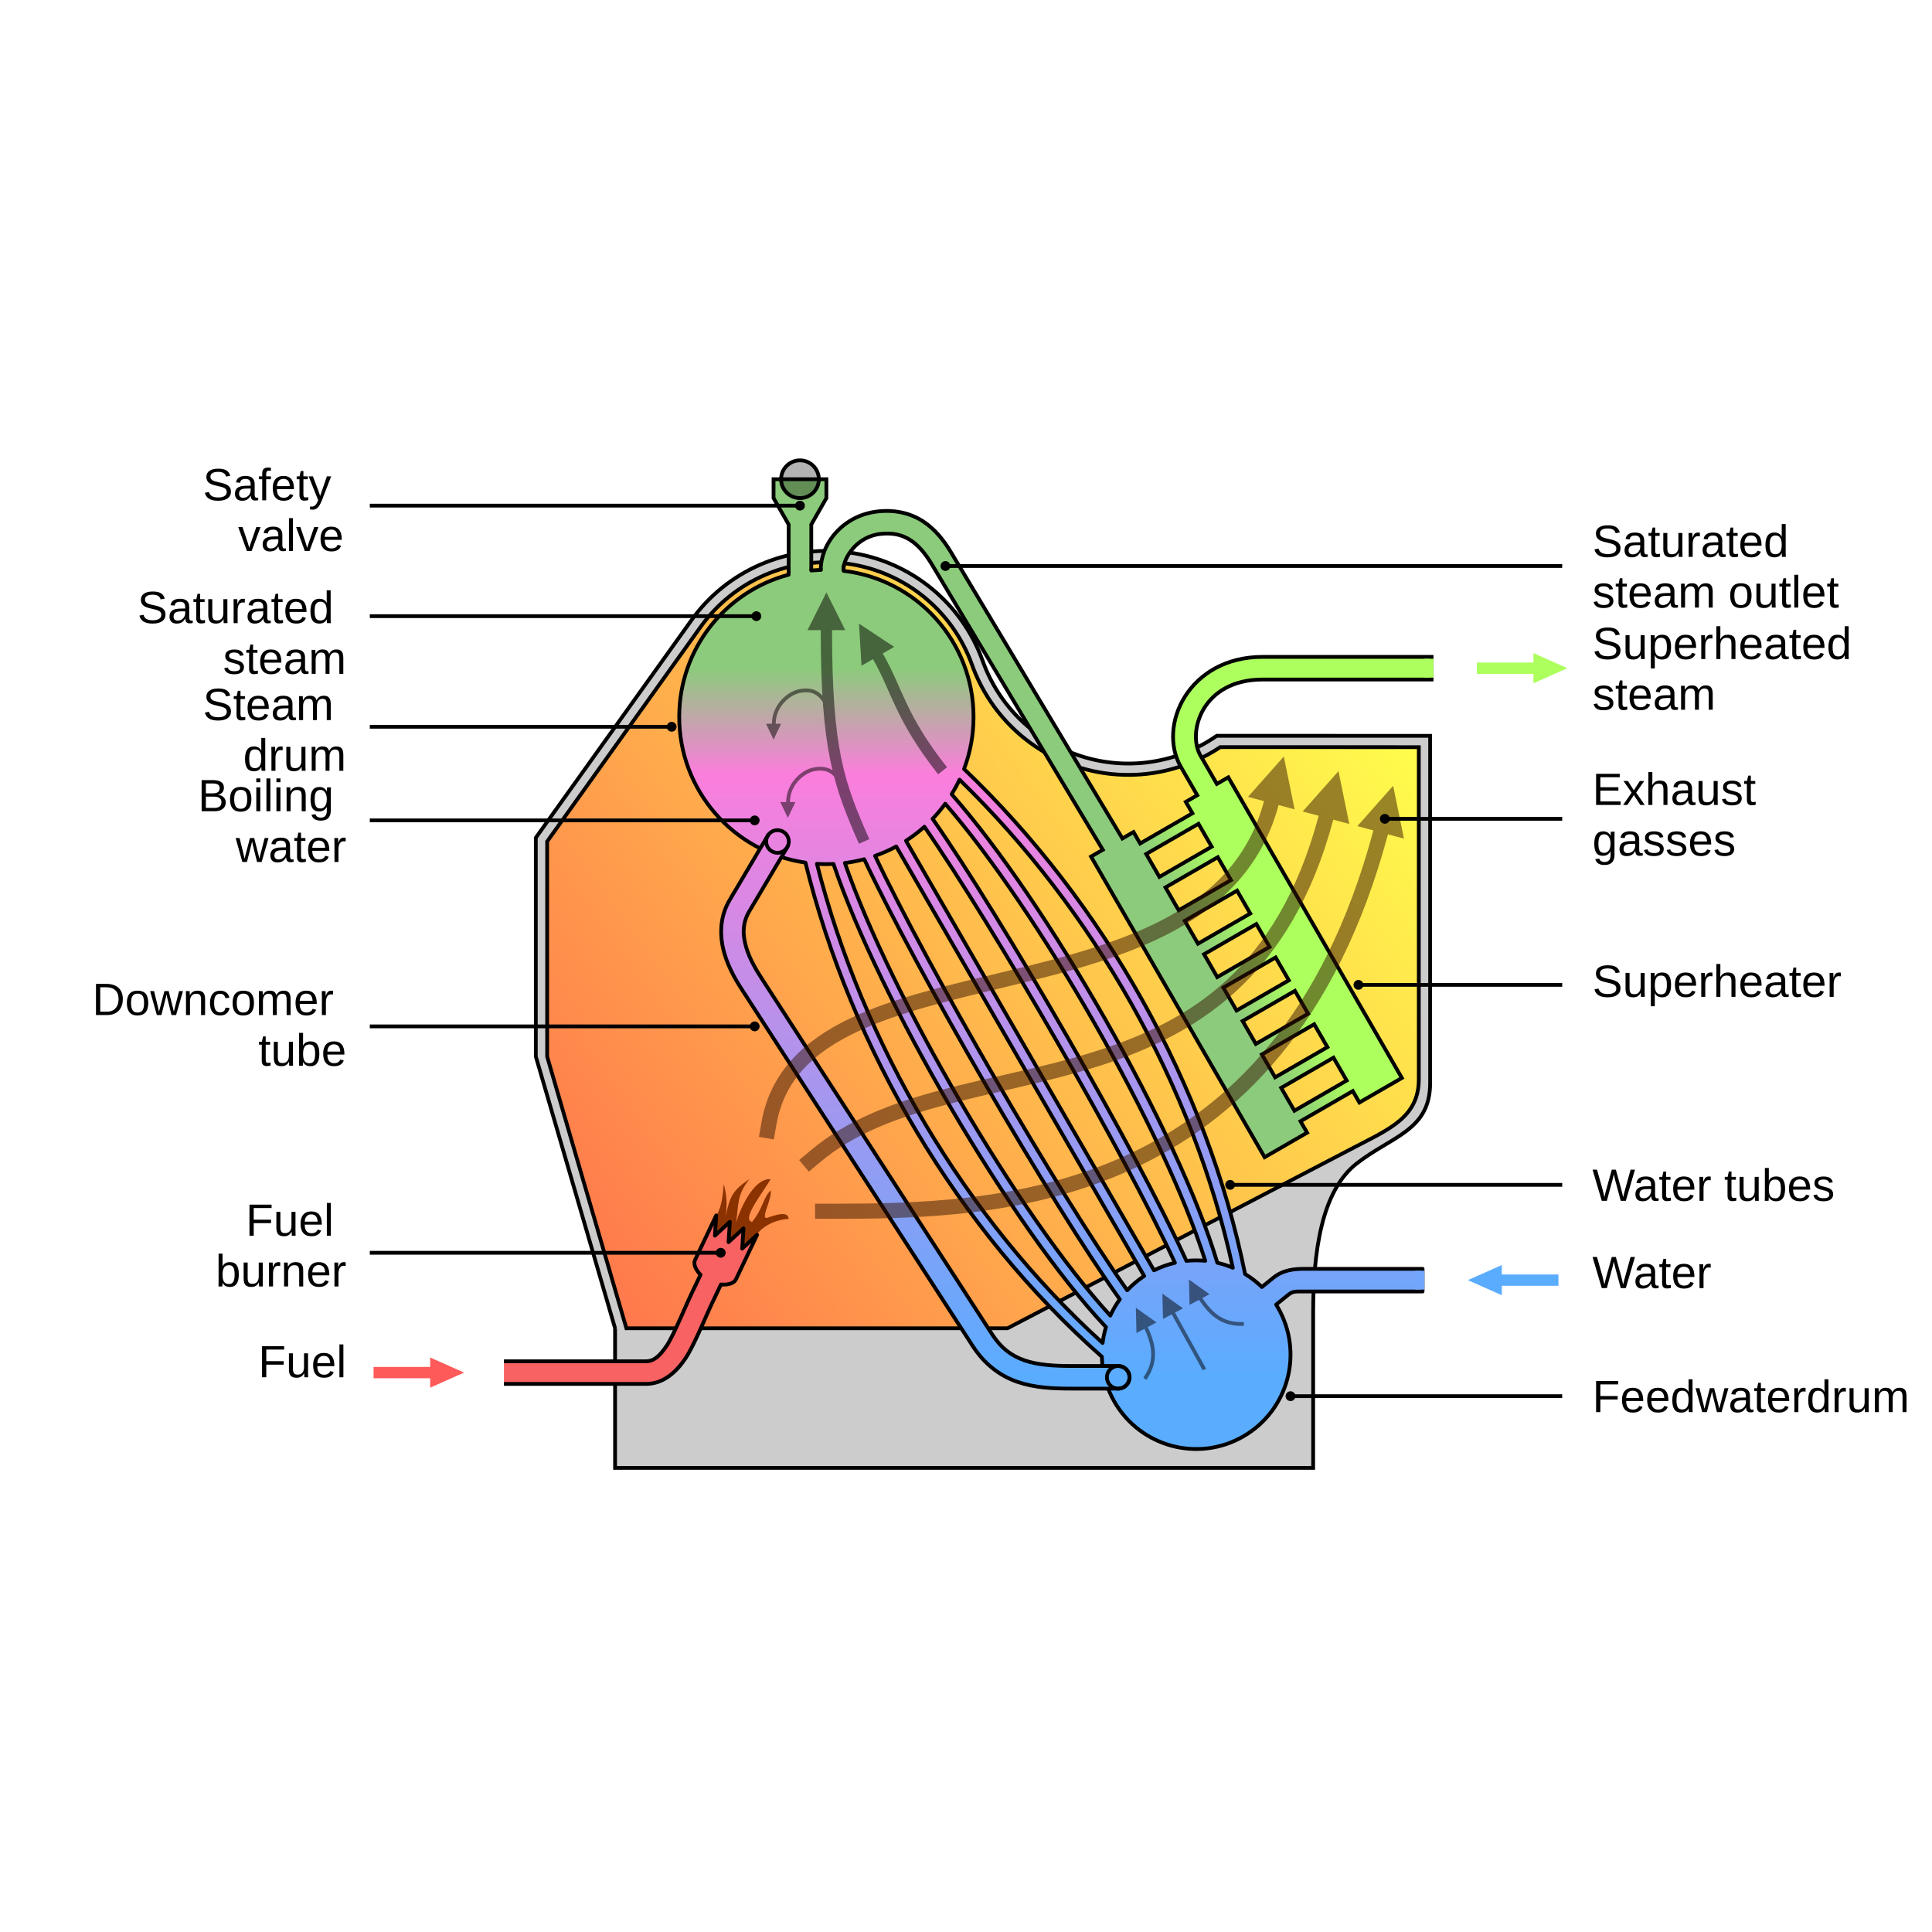
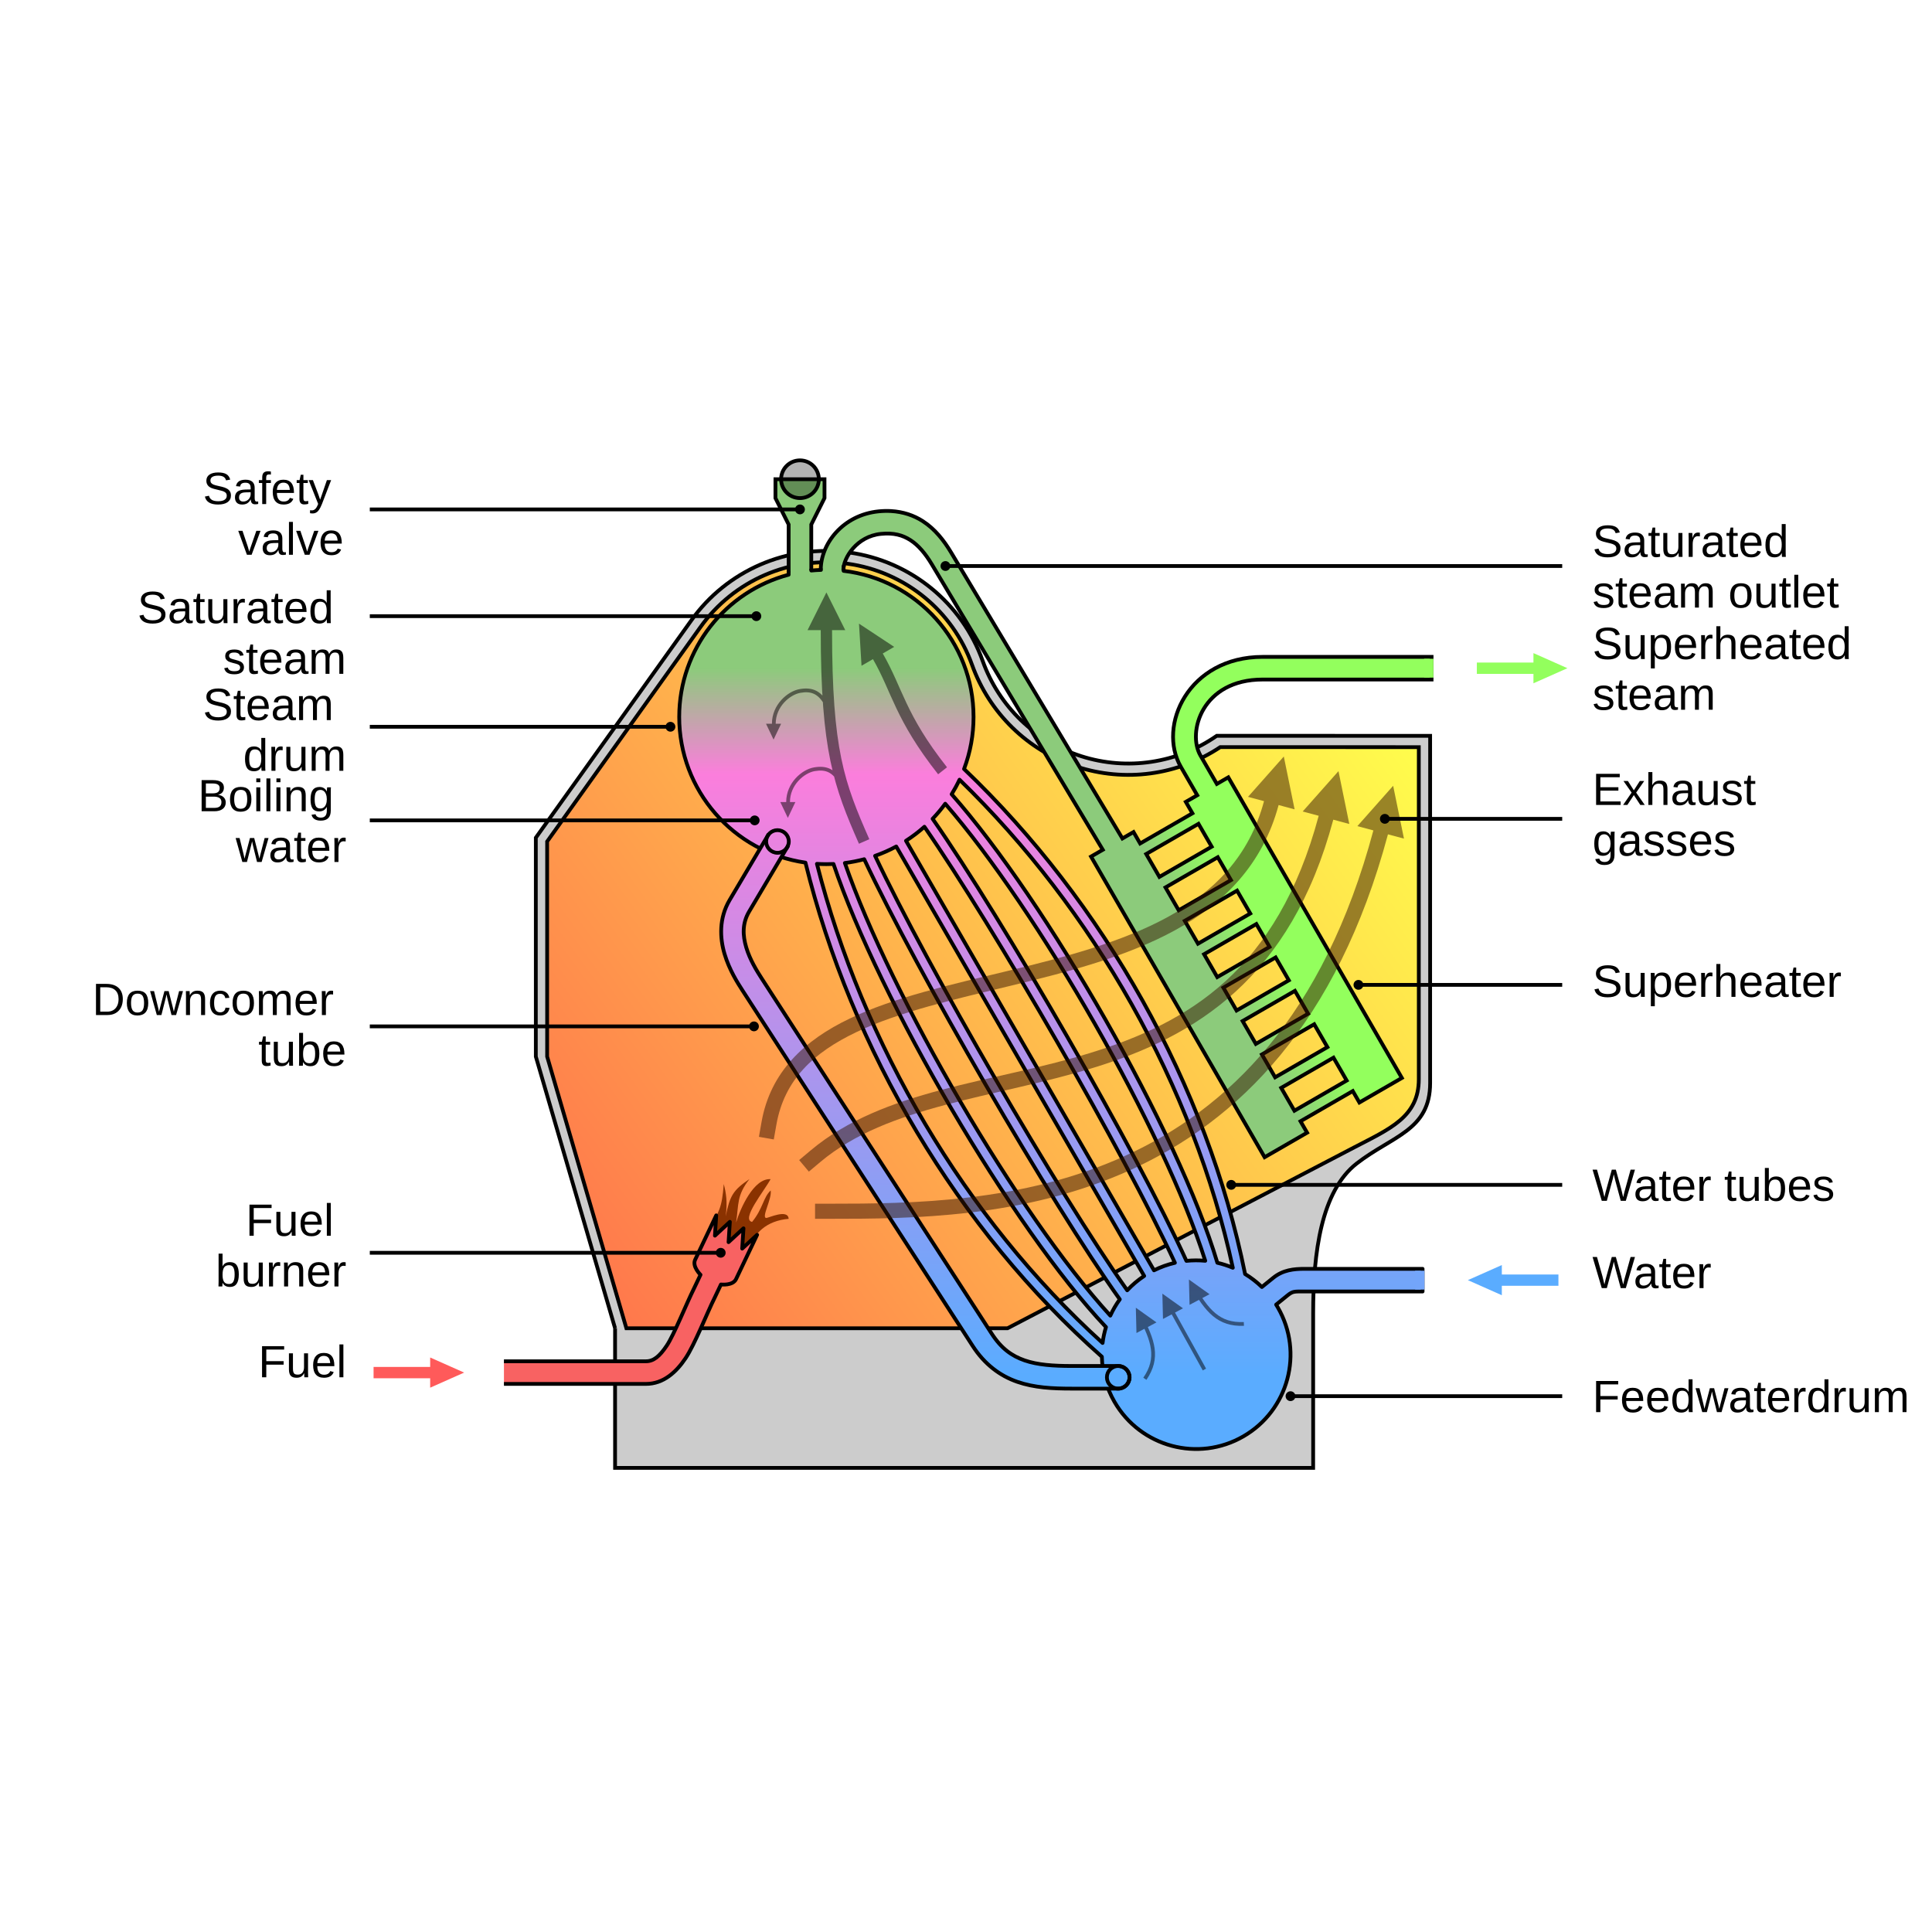
<svg xmlns="http://www.w3.org/2000/svg" viewBox="0 0 512 512">
  <defs>
    <marker id="marker" overflow="visible" orient="auto">
-       <circle r="1.3" cx="0" cy="0" />
+       <circle r="1.3" />
    </marker>
    <linearGradient id="gradient1" x1="166" x2="376" y1="352" y2="198" gradientUnits="userSpaceOnUse">
      <stop stop-color="#ff784c" offset="0" />
      <stop stop-color="#fffd4c" offset="1" />
    </linearGradient>
    <linearGradient id="gradient2" x1="323.39" x2="337.25" y1="260.34" y2="252.34" gradientUnits="userSpaceOnUse">
      <stop stop-color="#8ccb7b" offset="0" />
-       <stop stop-color="#adff5d" offset="1" />
+       <stop stop-color="#93ff5d" offset="1" />
    </linearGradient>
    <linearGradient id="gradient3" x1="215" x2="215" y1="364.44" y2="177" gradientUnits="userSpaceOnUse">
      <stop stop-color="#5aacff" offset="0" />
-       <stop stop-color="#fb7edc" offset="0.85" />
+       <stop stop-color="#fb7edc" offset=".85" />
      <stop stop-color="#8ccb7b" offset="1" />
    </linearGradient>
  </defs>
  <path fill="#ccc" stroke="#000" d="m163 352-21-72v-58l41.154-57.516c9.419-13.302 25.563-20.304 41.819-18.077 16.255 2.227 29.921 13.314 35.452 28.761 4.303 12.018 13.958 21.346 26.118 25.233 12.159 3.886 25.435 1.888 35.907-5.404l56.551 3e-3v92c0 12.571-10 14-19.432 21.316s-11.568 23.684-11.568 39.684v41h-185v-37" />
  <path fill="url(#gradient1)" stroke="#000" d="m285.19 203.12c12.852 4.256 26.947 2.359 38.196-5.13l52.612 0.014v88c0 10-7.7 13.148-17 18l-92 48h-101l-21-72v-57l40.631-56.823c8.851-12.411 23.883-18.886 39.002-16.788 15.119 2.097 27.821 12.42 32.967 26.79 4.564 12.746 14.741 22.681 27.592 26.937z" />
-   <path fill="#8ccb7b" stroke="#000" d="m209 152.3v-13.301l-4-7v-5h14v5l-4 7v12.203" />
+   <path fill="#8ccb7b" stroke="#000" d="m209 152.3v-13.301l-3.5-7v-5h13v5l-3.5 7v12.203" />
  <path fill="url(#gradient2)" stroke="#000" d="m223.51 151c0-3.131 3.516-8.865 9.928-9.516 3.404-0.345 5.761 0.318 7.854 1.67s3.936 3.534 5.644 6.387l45.316 75.661-3.115 1.798 46 79.674 11.258-6.5-1.75-3.031 13.857-8 1.75 3.031 11.258-6.5-46-79.674-3.031 1.75-4.352-7.537c-3.549-6.146 0.417-20.133 16.473-20.133h44.785v-6h-44.785c-19.668 0-27.939 18.272-21.668 29.133l4.352 7.537-3.031 1.75 1.75 3.031-13.857 8-1.75-3.031-2.947 1.702-45.363-75.743c-1.984-3.313-4.351-6.286-7.535-8.344-2.388-1.544-5.228-2.494-8.416-2.678-1.063-0.061-2.164-0.037-3.301 0.078-9.492 0.963-15.322 8.615-15.322 15.484m100.1 67.322 3.5 6.062-13.857 8-3.5-6.062zm5.109 8.852 3.5 6.062-13.855 8-3.5-6.062zm5.113 8.854 3.5 6.062-13.857 8-3.5-6.062zm5.109 8.852 3.5 6.062-13.855 8-3.5-6.062zm5.111 8.854 3.5 6.062-13.855 8-3.5-6.062zm5.111 8.852 3.5 6.062-13.857 8-3.5-6.062zm5.111 8.855 3.5 6.061-13.855 8-3.5-6.061zm5.111 8.852 3.5 6.061-13.857 8-3.5-6.061z" />
  <path fill="url(#gradient3)" stroke="#000" stroke-linejoin="round" stroke-linecap="square" d="m209 151.81v0.492c-16.693 4.417-29 19.618-29 37.699 9.8e-4 19.396 14.255 35.843 33.453 38.602 12.165 49.511 40.418 97.282 78.553 130.94 0.09 4.205 1.24 8.32 3.344 11.963 6.904 11.957 22.193 16.054 34.15 9.15s16.054-22.193 9.15-34.15c-0.15-0.259-0.304-0.515-0.463-0.768l3.029-2.451c1.407-1.137 1.775-1.031 4.533-1.031h31.25v-6h-31.25c-2.895 0-5.753 0.301-8.307 2.365l-3.029 2.449c-1.35-1.31-2.843-2.464-4.451-3.439-10.11-50.017-37.5-98.523-74.479-133.84 1.663-4.404 2.516-9.073 2.516-13.781 0-19.993-15.046-36.462-34.432-38.725-0.11-0.239-0.045-0.71-0.01-0.965m30.725 56.303c35.5 34.451 61.957 81.083 72.428 129.35-1.325-0.558-2.696-1.002-4.098-1.324-10.37-34.783-45.313-95.786-70.416-124.17 0.767-1.245 1.463-2.532 2.086-3.856zm-3.783 6.379c24.545 28.247 57.952 86.464 68.906 121.12-1.661-0.16-3.334-0.154-4.994 0.019-12.99-28.592-48.654-90.5-67.26-117.15 1.204-1.256 2.322-2.591 3.348-3.996zm-5.523 6.096c18.504 26.664 53.136 86.766 66.387 115.56-1.92 0.444-3.78 1.113-5.543 1.994l-65.722-113.84c1.721-1.108 3.353-2.349 4.879-3.713zm-7.463 5.238 65.709 113.81c-1.644 1.085-3.154 2.361-4.498 3.801-18.281-25.831-52.936-85.731-66.818-115.14 1.931-0.677 3.806-1.505 5.607-2.477zm-8.488 3.363c13.838 29.511 49.507 91.145 67.734 116.64-0.98 1.351-1.822 2.797-2.514 4.316-24.472-26.743-58.074-84.546-70.346-119.95 1.729-0.218 3.441-0.553 5.125-1zm-12.531 1.23c0.834 0.053 1.67 0.08 2.506 0.08 0.628 1.9e-4 1.256-0.015 1.883-0.045 12.138 35.974 47.354 96.437 72.213 122.73-0.421 1.375-0.722 2.783-0.9 4.209-36.456-33.103-63.562-79.154-75.701-126.97z" />
  <path fill="url(#gradient3)" stroke="#000" stroke-linejoin="round" stroke-linecap="square" d="m203.46 221.47-10.088 17.029c-2.87 4.844-2.616 10.078-1.361 14.299 1.255 4.221 3.459 7.676 4.783 9.721l60.979 94.174c3.191 4.927 7.299 7.939 11.818 9.504s9.345 1.803 14.451 1.803h12.299c1.657 0 3-1.343 3-3s-1.343-3-3-3h-12.299c-4.894 0-9.07-0.289-12.488-1.473-3.419-1.184-6.185-3.141-8.744-7.094l-60.98-94.174c-1.274-1.967-3.111-4.956-4.066-8.17-0.956-3.214-1.082-6.403 0.771-9.531l10.088-17.029" />
  <path fill="#8a3200" d="m187.68 326.55c2.945-5.895 3.616-6.175 4.122-12.762 0.592 2.237 1.043 4.681 0.507 8.57 1.136-5.53 1.963-6.947 6.305-9.891-3.435 4.395-2.802 6.605-3.544 11.515 1.089-3.668 4.674-11.793 9.141-11.492-1.596 3.021-7.94 10.687-4.899 11.329 2.898-3.527 2.962-6.559 4.929-8.332 0.368 2.239-2.549 7.187-1.178 7.288 0.513 0.038 5.788-2.502 5.935 0.235-5.678 0.44-9.642 3.809-10.506 8.746z" />
  <path fill="#f86262" stroke="#000" stroke-linejoin="round" d="m133.55 360.75h37.658c1.979 0 3.571-1.268 5.502-4.164 1.931-2.896 5.214-11.15 7.241-15.202l1.693-3.56s-2.28-2.192-1.421-3.998l5.584-11.74-0.342 5.374 3.954-3.656-0.342 5.374 3.954-3.656-0.342 5.374 3.954-3.656-5.584 11.74c-0.859 1.806-3.998 1.421-3.998 1.421l-1.718 3.612c-1.948 3.896-5.237 12.298-7.641 15.902-2.404 3.604-5.813 6.834-10.494 6.834h-37.658" />
  <path fill="none" stroke="#000" d="m209.04 223c0 1.657-1.343 3-3 3s-3-1.343-3-3 1.343-3 3-3 3 1.343 3 3zm90.3 142c0 1.657-1.343 3-3 3s-3-1.343-3-3 1.343-3 3-3 3 1.343 3 3z" />
  <path fill="none" stroke="#000" stroke-linejoin="round" d="m215 150.73v0.468c0.844-0.086 1.699-0.135 2.559-0.166 0 0-0.055-0.1-0.044-0.435" />
-   <path opacity="0.5" d="m208.85 212.55-2.064-1e-5 2 4.199 2-4.199zm9.188-9.313c-0.759-0.068-1.533-3e-3 -2.303 0.129-1.628 0.279-3.441 1.297-4.883 2.879s-2.502 3.749-2.502 6.305h1c0-2.28 0.939-4.203 2.24-5.631 1.301-1.428 2.971-2.338 4.312-2.568 1.429-0.245 2.705-0.219 3.869 0.424s2.278 1.944 3.266 4.424l0.93-0.371c-1.039-2.609-2.283-4.139-3.711-4.928-0.714-0.394-1.46-0.594-2.219-0.662zm-3.783-20.75c-0.759-0.068-1.533-5e-3 -2.303 0.127-1.628 0.279-3.441 1.299-4.883 2.881-1.442 1.582-2.502 3.749-2.502 6.305h1c0-2.28 0.939-4.203 2.24-5.631 1.301-1.428 2.971-2.338 4.312-2.568 1.429-0.245 2.705-0.219 3.869 0.424s2.278 1.944 3.266 4.424l0.93-0.371c-1.039-2.609-2.283-4.141-3.711-4.93-0.714-0.394-1.46-0.593-2.219-0.66zm4.748-25.488-5 10h10zm-1.5 10c0 32.105 3.464 41.424 10.127 56.604l2.746-1.207c-6.639-15.125-9.873-23.501-9.873-55.396zm-12.436 24.801-2.064-1e-5 2 4.199 2-4.199z" />
-   <path opacity="0.5" d="m233.94 173.18-2.598 1.5c5.037 8.724 5.845 16.021 17.27 30.512l2.356-1.857c-11.165-14.161-11.707-20.939-17.027-30.154zm-6.299-7.91 0.67 11.16 8.66-5z" />
-   <path opacity="0.5" d="m301.01 346.56 0.165 6.706 5.299-2.815zm0.558 2.116c1.805 3.394 3.07 6.205 3.424 8.79 0.354 2.585-0.162 4.955-2.004 7.642l0.823 0.567c1.952-2.846 2.555-5.541 2.171-8.344-0.383-2.803-1.711-5.701-3.531-9.125z" />
-   <path opacity="0.5" d="m308.04 342.83 0.165 6.706 5.299-2.815zm1.4 1.497-0.875 0.484 10.18 18.367 0.875-0.484z" />
-   <path opacity="0.5" d="m315.08 339.09 0.165 6.706 5.299-2.815zm1.355 1.351-0.867 0.498c1.938 3.359 3.692 6.021 5.865 7.832 2.173 1.811 4.778 2.729 8.226 2.583l-0.044-0.998c-3.255 0.138-5.538-0.682-7.542-2.352-2.004-1.67-3.717-4.233-5.638-7.563z" />
-   <path fill="#331300" opacity="0.5" d="m363.96 220.07c-13.23 49.374-38.549 73.854-65.873 86.277-27.324 12.424-56.789 12.648-78.09 12.648h-4v4h4c21.324 0 51.454-0.144 79.744-13.008s54.606-38.588 68.082-88.883zm5.239-11.829-9.481 10.692 12.346 3.308z" />
-   <path fill="#331300" opacity="0.5" d="m354.71 204.36-9.481 10.692 12.346 3.308zm-5.241 11.829c-10.984 40.992-34.587 54.871-60.637 62.881-26.049 8.01-54.595 9.519-73.982 25.787l-3.064 2.57 2.57 3.064 3.064-2.572c17.971-15.079 45.915-16.824 72.588-25.025s52.024-23.489 63.326-65.67z" />
-   <path fill="#331300" opacity="0.5" d="m334.98 212.31c-3.939 14.701-13.245 23.99-25.482 30.695-12.237 6.705-27.38 10.664-42.42 14.297s-29.965 6.931-41.902 12.631c-11.937 5.7-21.011 14.085-23.359 27.402l-0.695 3.939 3.939 0.695 0.695-3.939c2.098-11.896 9.842-19.09 21.143-24.486 11.301-5.396 26.034-8.71 41.119-12.354 15.085-3.644 30.533-7.626 43.402-14.678s23.181-17.335 27.424-33.168zm5.24-11.828-9.481 10.692 12.346 3.308z" />
-   <circle stroke="#000" fill-opacity="0.3" cx="212" cy="127" r="5" />
-   <path fill="none" stroke="#000" marker-end="url(#marker)" d="m98 134h114" />
-   <path fill="none" stroke="#000" marker-end="url(#marker)" d="m98 192.6h80" />
+   <path opacity=".5" d="m208.85 212.55-2.064-1e-5 2 4.199 2-4.199zm9.188-9.313c-0.759-0.068-1.533-3e-3 -2.303 0.129-1.628 0.279-3.441 1.297-4.883 2.879s-2.502 3.749-2.502 6.305h1c0-2.28 0.939-4.203 2.24-5.631 1.301-1.428 2.971-2.338 4.312-2.568 1.429-0.245 2.705-0.219 3.869 0.424s2.278 1.944 3.266 4.424l0.93-0.371c-1.039-2.609-2.283-4.139-3.711-4.928-0.714-0.394-1.46-0.594-2.219-0.662zm-3.783-20.75c-0.759-0.068-1.533-5e-3 -2.303 0.127-1.628 0.279-3.441 1.299-4.883 2.881-1.442 1.582-2.502 3.749-2.502 6.305h1c0-2.28 0.939-4.203 2.24-5.631 1.301-1.428 2.971-2.338 4.312-2.568 1.429-0.245 2.705-0.219 3.869 0.424s2.278 1.944 3.266 4.424l0.93-0.371c-1.039-2.609-2.283-4.141-3.711-4.93-0.714-0.394-1.46-0.593-2.219-0.66zm4.748-25.488-5 10h10zm-1.5 10c0 32.105 3.464 41.424 10.127 56.604l2.746-1.207c-6.639-15.125-9.873-23.501-9.873-55.396zm-12.436 24.801-2.064-1e-5 2 4.199 2-4.199z" />
+   <path opacity=".5" d="m233.94 173.18-2.598 1.5c5.037 8.724 5.845 16.021 17.27 30.512l2.356-1.857c-11.165-14.161-11.707-20.939-17.027-30.154zm-6.299-7.91 0.67 11.16 8.66-5z" />
+   <path opacity=".5" d="m301.01 346.56 0.165 6.706 5.299-2.815zm0.558 2.116c1.805 3.394 3.07 6.205 3.424 8.79 0.354 2.585-0.162 4.955-2.004 7.642l0.823 0.567c1.952-2.846 2.555-5.541 2.171-8.344-0.383-2.803-1.711-5.701-3.531-9.125z" />
+   <path opacity=".5" d="m308.04 342.83 0.165 6.706 5.299-2.815zm1.4 1.497-0.875 0.484 10.18 18.367 0.875-0.484z" />
+   <path opacity=".5" d="m315.08 339.09 0.165 6.706 5.299-2.815zm1.355 1.351-0.867 0.498c1.938 3.359 3.692 6.021 5.865 7.832 2.173 1.811 4.778 2.729 8.226 2.583l-0.044-0.998c-3.255 0.138-5.538-0.682-7.542-2.352-2.004-1.67-3.717-4.233-5.638-7.563z" />
+   <path fill="#331300" opacity=".5" d="m363.96 220.07c-13.23 49.374-38.549 73.854-65.873 86.277-27.324 12.424-56.789 12.648-78.09 12.648h-4v4h4c21.324 0 51.454-0.144 79.744-13.008s54.606-38.588 68.082-88.883zm5.239-11.829-9.481 10.692 12.346 3.308z" />
+   <path fill="#331300" opacity=".5" d="m354.71 204.36-9.481 10.692 12.346 3.308zm-5.241 11.829c-10.984 40.992-34.587 54.871-60.637 62.881-26.049 8.01-54.595 9.519-73.982 25.787l-3.064 2.57 2.57 3.064 3.064-2.572c17.971-15.079 45.915-16.824 72.588-25.025s52.024-23.489 63.326-65.67z" />
+   <path fill="#331300" opacity=".5" d="m334.98 212.31c-3.939 14.701-13.245 23.99-25.482 30.695-12.237 6.705-27.38 10.664-42.42 14.297s-29.965 6.931-41.902 12.631c-11.937 5.7-21.011 14.085-23.359 27.402l-0.695 3.939 3.939 0.695 0.695-3.939c2.098-11.896 9.842-19.09 21.143-24.486 11.301-5.396 26.034-8.71 41.119-12.354 15.085-3.644 30.533-7.626 43.402-14.678s23.181-17.335 27.424-33.168zm5.24-11.828-9.481 10.692 12.346 3.308z" />
+   <circle stroke="#000" fill-opacity=".3" cx="212" cy="127" r="5" />
+   <path fill="none" stroke="#000" marker-end="url(#marker)" d="m98 135h114" />
+   <path fill="none" stroke="#000" marker-end="url(#marker)" d="m98 192.6h79.674" />
  <path fill="none" stroke="#000" marker-end="url(#marker)" d="m98 163.29h102.44" />
  <path fill="none" stroke="#000" marker-end="url(#marker)" d="m98 217.41h102" />
-   <path fill="none" stroke="#000" marker-end="url(#marker)" d="m98 272h102" />
+   <path fill="none" stroke="#000" marker-end="url(#marker)" d="m98 272h101.81" />
  <path fill="none" stroke="#000" marker-end="url(#marker)" d="m98 332h93" />
  <path fill="none" stroke="#000" marker-end="url(#marker)" d="m414 370h-72" />
-   <path fill="none" stroke="#000" marker-end="url(#marker)" d="m414 314h-88" />
+   <path fill="none" stroke="#000" marker-end="url(#marker)" d="m414 314h-87.716" />
  <path fill="none" stroke="#000" marker-end="url(#marker)" d="m414 261h-54" />
  <path fill="none" stroke="#000" marker-end="url(#marker)" d="m414 217h-47" />
  <path fill="none" stroke="#000" marker-end="url(#marker)" d="m414 150h-163.45" />
  <path fill="#ff5a5a" d="m114 359.75v8l9-4zm0 2.5h-15v3h15" />
  <path fill="#5aacff" d="m398 335.25v8l-9-4zm0 2.5h15v3h-15" />
-   <path fill="#adff5d" d="m406.38 173.08v8l9-4zm0 2.5h-15v3h15" />
+   <path fill="#93ff5d" d="m406.38 173.08v8l9-4zm0 2.5h-15v3h15" />
  <rect fill="#73a5fa" x="375.03" y="336.75" width="2.469" height="5" />
-   <rect fill="#adff5d" x="377.41" y="174.58" width="2.469" height="5" />
+   <rect fill="#93ff5d" x="377.41" y="174.58" width="2.469" height="5" />
  <g font-family="Arial" font-size="12">
    <text text-anchor="end">
-       <tspan x="91.105" y="132.581">Safety</tspan>
-       <tspan x="91.105" y="146.015">valve</tspan>
+       <tspan x="91.105" y="133.581">Safety</tspan>
+       <tspan x="91.105" y="147.015">valve</tspan>
    </text>
    <text text-anchor="end">
      <tspan x="91.773" y="165.131">Saturated</tspan>
      <tspan x="91.773" y="178.565">steam</tspan>
    </text>
    <text text-anchor="end">
      <tspan x="91.773" y="190.83">Steam</tspan>
      <tspan x="91.773" y="204.264">drum</tspan>
    </text>
    <text text-anchor="end">
      <tspan x="91.806" y="214.994">Boiling</tspan>
      <tspan x="91.806" y="228.428">water</tspan>
    </text>
    <text text-anchor="end">
      <tspan x="91.806" y="268.994">Downcomer</tspan>
      <tspan x="91.806" y="282.428">tube</tspan>
    </text>
    <text text-anchor="end">
      <tspan x="91.806" y="327.494">Fuel</tspan>
      <tspan x="91.806" y="340.928">burner</tspan>
    </text>
    <text x="91.806" y="364.994" text-anchor="end">Fuel</text>
    <text>
      <tspan x="422" y="147.581">Saturated</tspan>
      <tspan x="422" y="161.015">steam outlet</tspan>
    </text>
    <text>
      <tspan x="422" y="174.661">Superheated</tspan>
      <tspan x="422" y="188.095">steam</tspan>
    </text>
    <text>
      <tspan x="422" y="213.315">Exhaust</tspan>
      <tspan x="422" y="226.749">gasses</tspan>
    </text>
    <text x="422" y="264.176">Superheater</text>
    <text x="422" y="318.225">Water tubes</text>
    <text x="422" y="341.368">Water</text>
    <text x="422" y="374.225">Feedwaterdrum</text>
  </g>
</svg>
